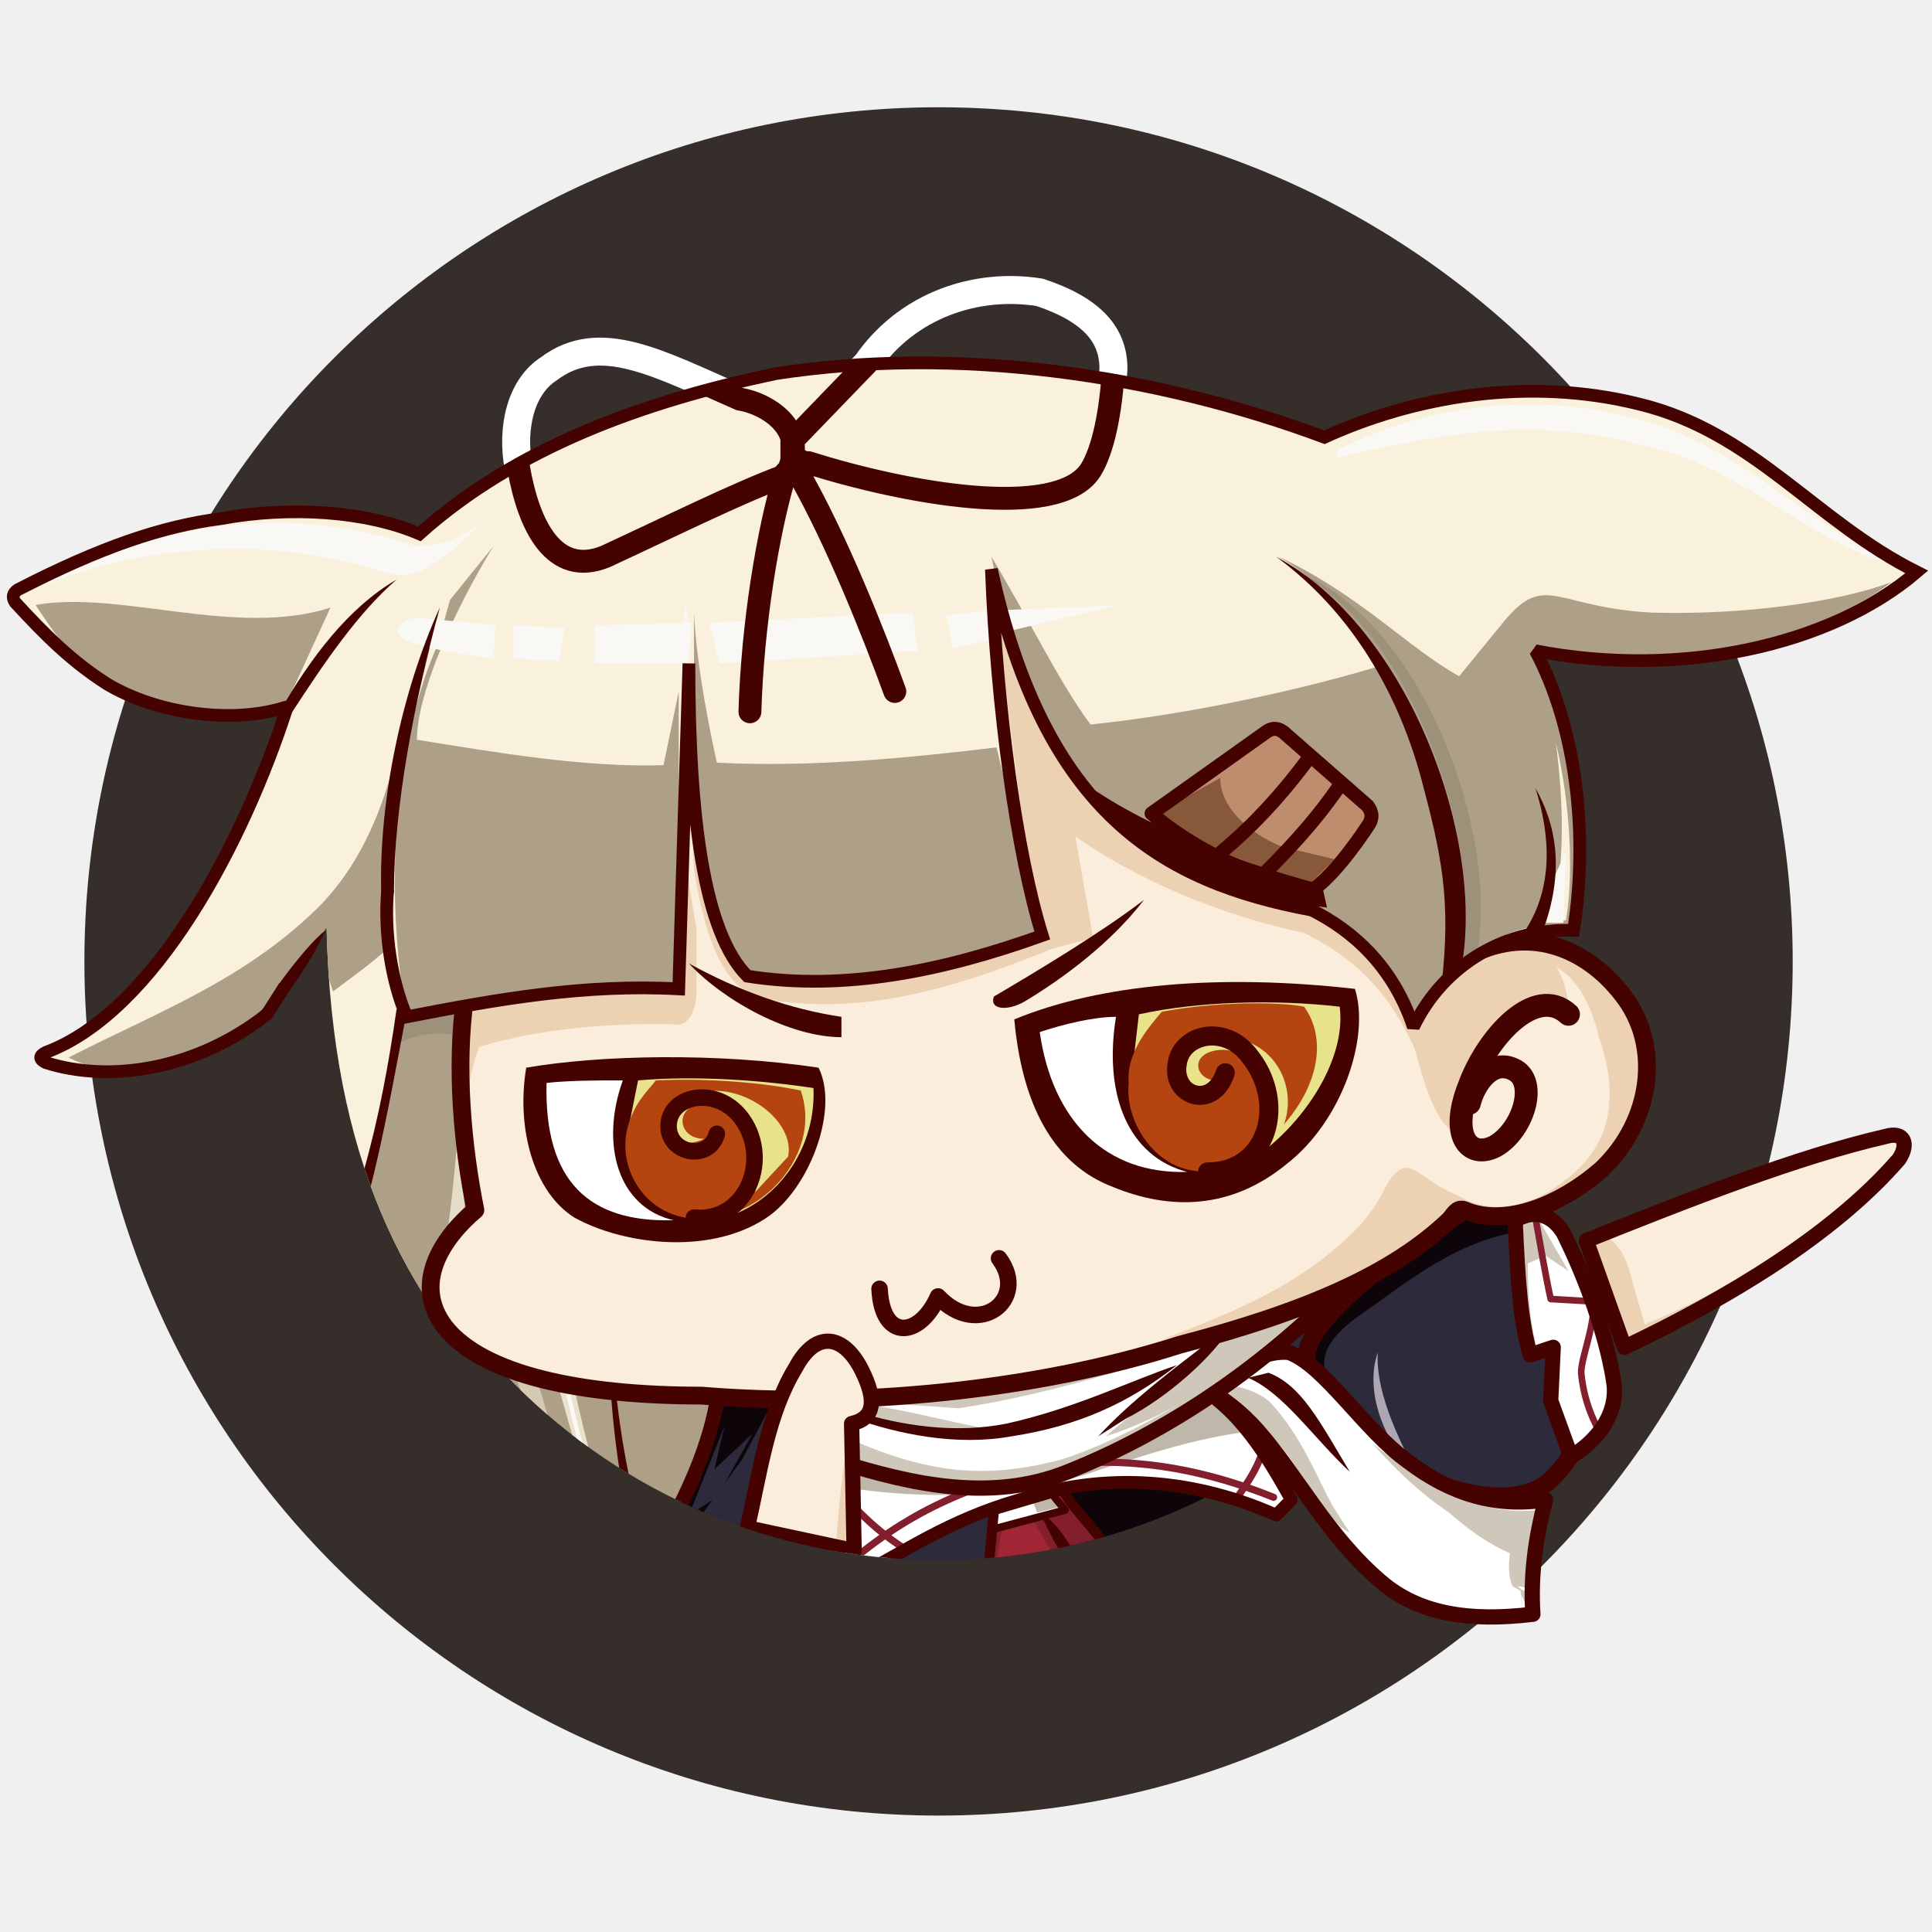
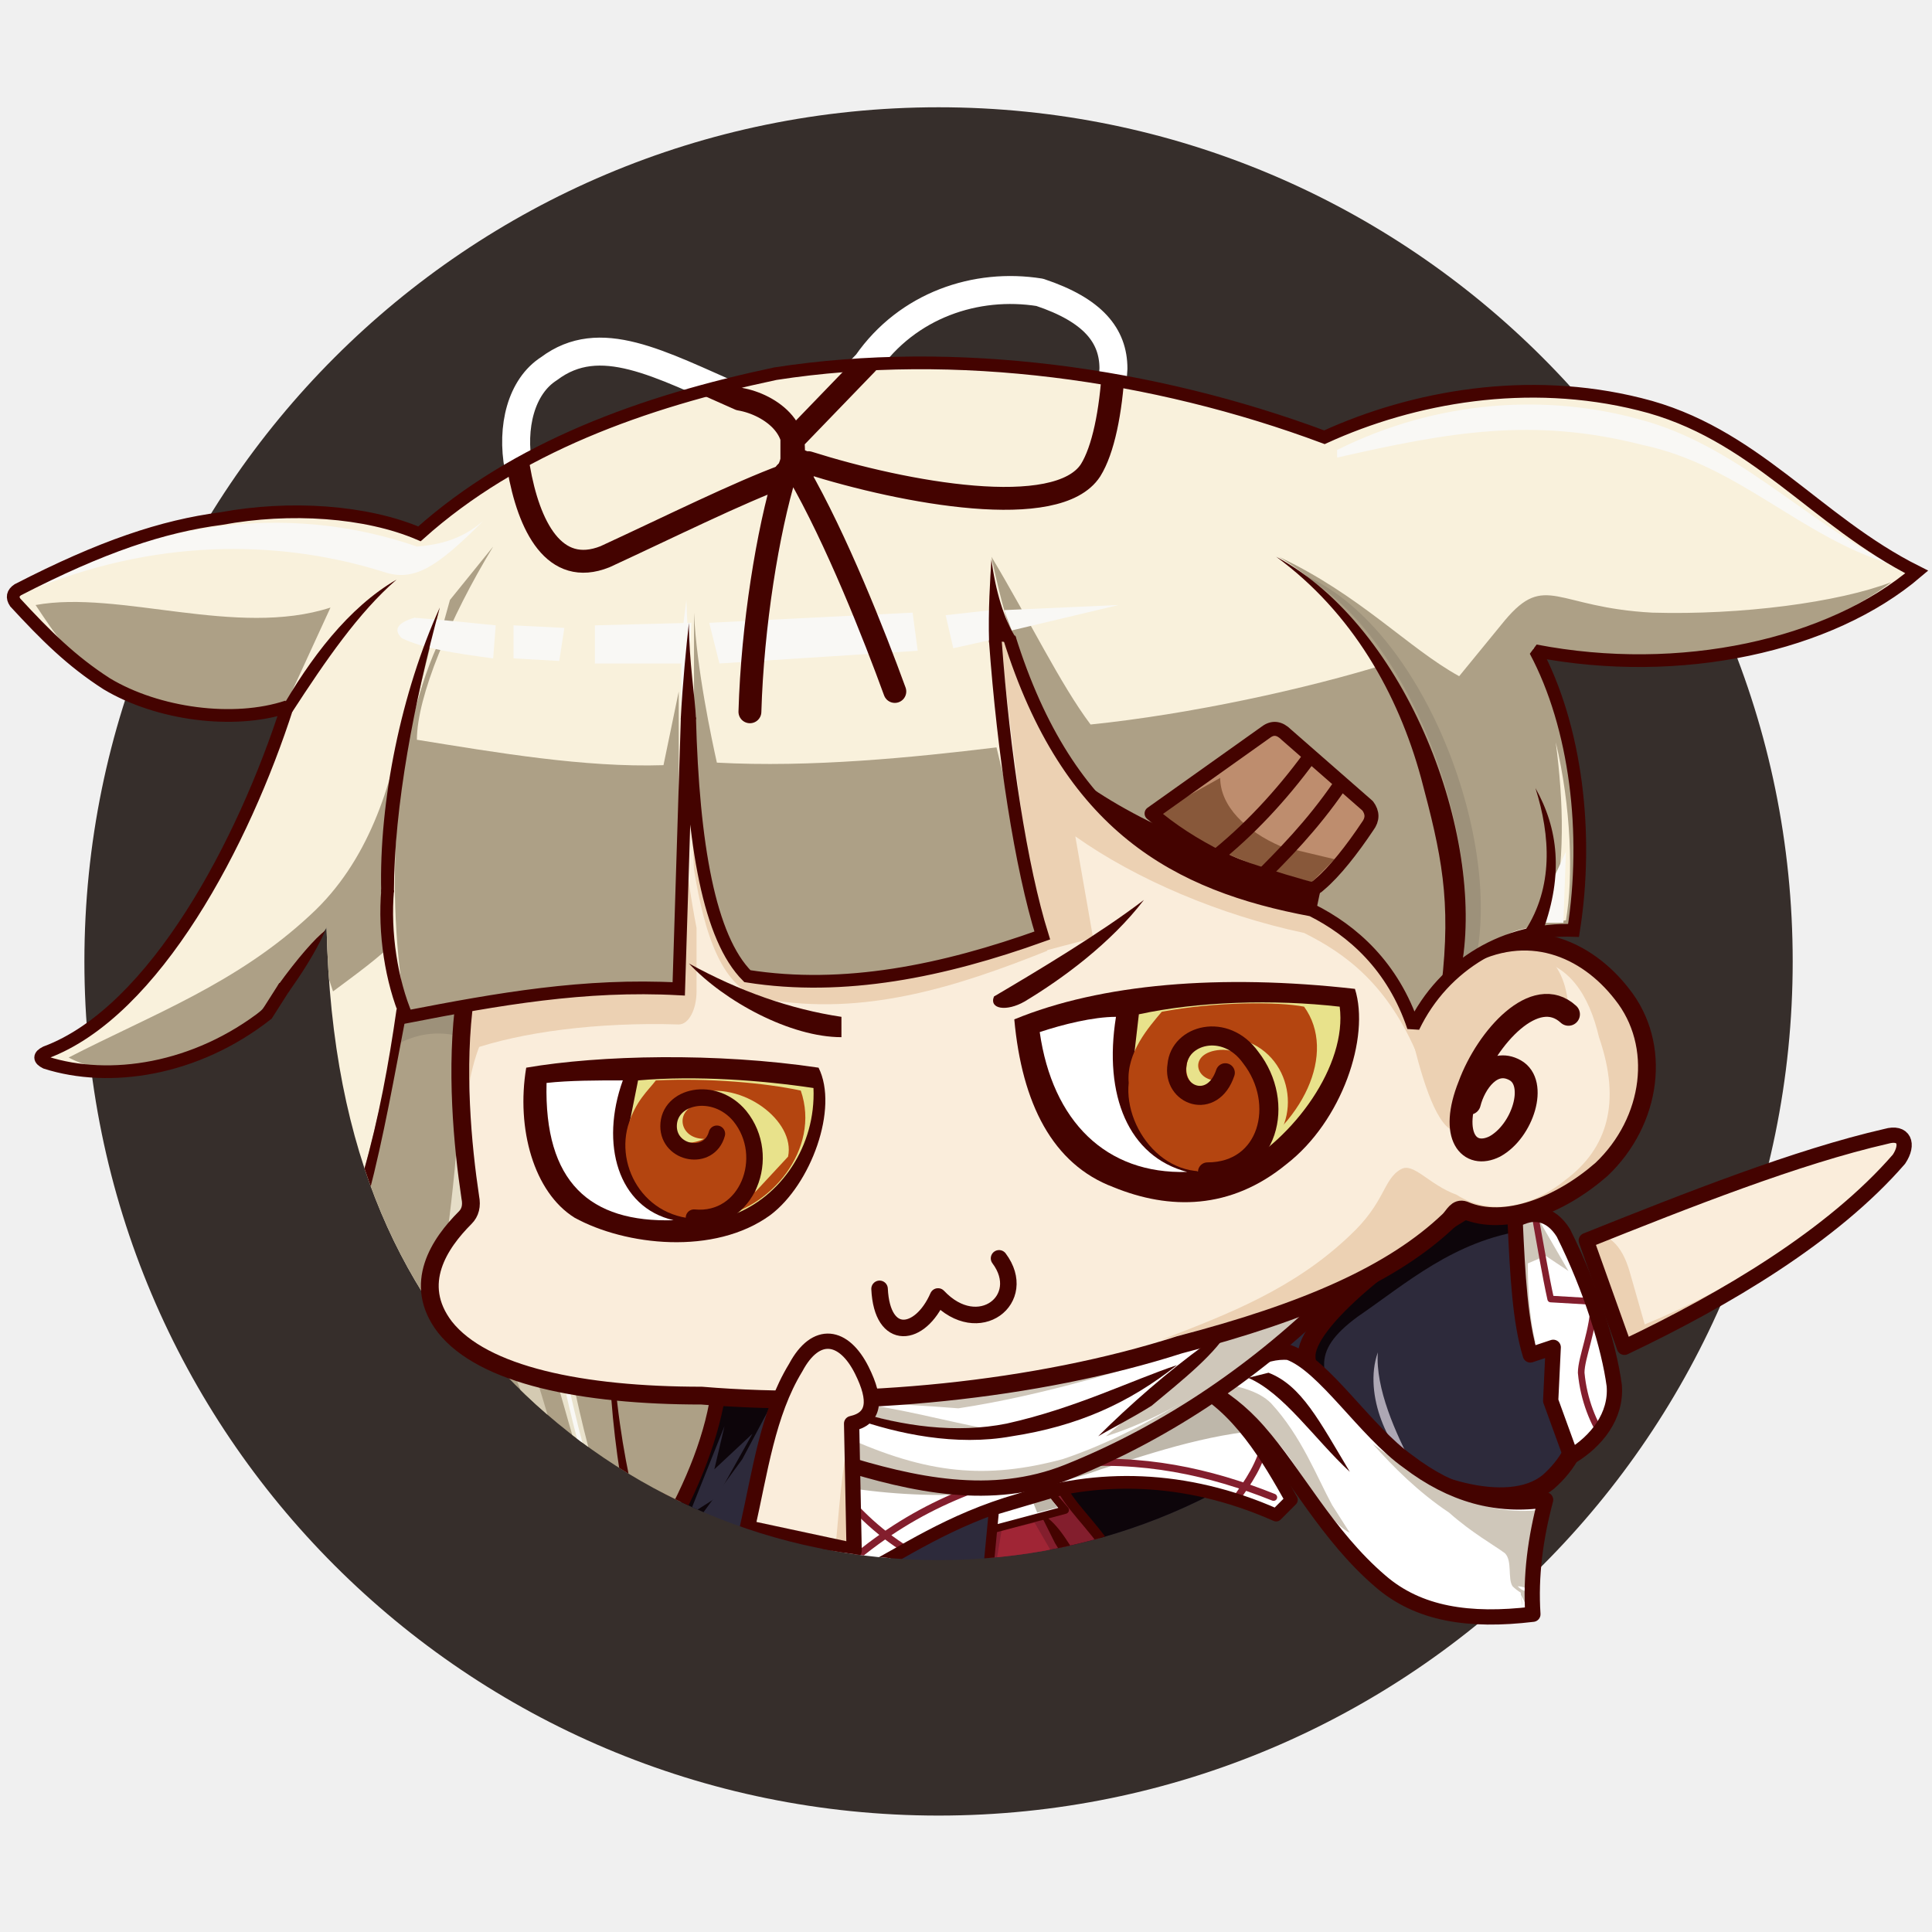
<svg xmlns="http://www.w3.org/2000/svg" viewBox="0 0 760 760">
  <defs>
    <g id="bow-lines" fill="none" stroke-linejoin="round" stroke-linecap="round">
      <path d="M309 187C319 170 303 159 291 157C259 143 236 130 216 145C205 152 201 168 204 184C208 207 218 227 238 219C264 207 290 194 309 187ZM313 172L341 143C357 120 384 111 409 115C430 122 438 132 438 145C437 162 434 177 429 185C416 205 356 194 318 182" />
      <path d="M309 186C302 209 296 246 295 280M314 186C329 212 344 250 352 272" />
    </g>
    <mask id="bow-on-dark-frame" maskUnits="userSpaceOnUse" x="0" y="0" width="760" height="760">
      <rect width="760" height="760" fill="#000" />
      <circle cx="369.2" cy="378.2" r="336" fill="#fff" />
      <use href="#hair-silhouette" fill="#000" stroke="#000" stroke-width="5" stroke-linejoin="round" />
    </mask>
-     <path id="hair-contour" d="M112 388L105 399C77 421 43 426 18 418Q14 416 18 414C61 398 96 331 113 278C92 285 62 281 42 269C28 260 18 250 6 237Q4 234 7 232C40 215 64 207 87 204C114 199 144 201 165 210C203 176 253 158 305 147C376 136 454 147 521 172C556 156 601 148 645 159C690 170 714 205 754 225C720 254 661 267 604 256C620 286 625 328 619 366C593 365 568 379 556 404C548 380 532 366 516 358C457 347 411 320 390 224C392 278 400 336 410 368C371 382 332 390 294 384C277 367 271 322 271 261L267 389C230 387 196 393 160 400C154 386 151 367 152.5 350" />
+     <path id="hair-contour" d="M112 388L105 399C77 421 43 426 18 418Q14 416 18 414C61 398 96 331 113 278C92 285 62 281 42 269C28 260 18 250 6 237Q4 234 7 232C40 215 64 207 87 204C114 199 144 201 165 210C203 176 253 158 305 147C376 136 454 147 521 172C556 156 601 148 645 159C690 170 714 205 754 225C720 254 661 267 604 256C620 286 625 328 619 366C593 365 568 379 556 404C548 380 532 366 516 358C462.9 348.1 420.33 325.24 397.038 250.783M391.521 251.739C394.778 296.969 401.7 341.44 410 368C371 382 332 390 294 384C279.04 369.04 272.598 332.397 271.268 282.248M270.34 282L267 389C230 387 196 393 160 400C154 386 151 367 152.5 350" />
    <clipPath id="rear-hair-paint">
      <path d="M131 300C121 408 140 474 176 523L206 541L209 419L210 280Z" />
    </clipPath>
    <path id="sleeve-fabric-silhouette" d="M580 474C597 470 604 480 609 493L619 529C626 549 625 569 609 583C593 596 558 584 543 571C528 558 514 542 514 534C513 520 550 491 580 474Z" />
    <clipPath id="sleeve-fabric-paint">
      <use href="#sleeve-fabric-silhouette" />
    </clipPath>
    <path id="torso-silhouette" d="M284 540C385 551 457 515 553 482L597 562L533 649L285 671L262 593Z" />
    <clipPath id="torso-paint">
      <use href="#torso-silhouette" />
    </clipPath>
    <path id="necktie-silhouette" d="M391 594L418 586C423 595 433 603 439 615L411 643L387 636Z" />
    <clipPath id="necktie-paint">
      <use href="#necktie-silhouette" />
    </clipPath>
    <path id="sailor-collar-silhouette" d="M327 564C367 575 407 574 443 558L468 544C487 553 499 574 508 590L502 596C466 580 431 580 401 590C373 598 355 611 339 619L326 609Z" />
    <clipPath id="sailor-collar-paint">
      <use href="#sailor-collar-silhouette" />
    </clipPath>
    <path id="raised-arm-silhouette" d="M624 488C664 472 707 455 742 447C749 445 751 450 747 456C721 486 679 511 639 530Z" />
    <clipPath id="raised-arm-paint">
      <use href="#raised-arm-silhouette" />
    </clipPath>
    <path id="sleeve-cuff-silhouette" d="M596 480C603 476 610 477 615 485C626 507 633 530 635 545C636 557 628 567 618 573L610 551L611 530L602 533C598 520 597 502 596 480Z" />
    <clipPath id="sleeve-cuff-paint">
      <use href="#sleeve-cuff-silhouette" />
    </clipPath>
    <path id="scarf-tail-silhouette" d="M474 546C486 538 497 531 507 532C521 537 537 563 554 575C571 588 589 593 608 590C604 605 602 620 603 635C578 638 558 635 543 622C522 604 510 580 495 563C488 555 481 550 474 546Z" />
    <clipPath id="scarf-tail-paint">
      <use href="#scarf-tail-silhouette" />
    </clipPath>
    <path id="neck-scarf-silhouette" d="M330 544C381 548 449 529 502 515L526 508C496 538 460 563 420 579C390 591 359 584 330 575Z" />
    <clipPath id="neck-scarf-paint">
      <use href="#neck-scarf-silhouette" />
    </clipPath>
    <path id="hair-silhouette" d="M7 232C40 215 64 207 87 204C114 199 144 201 165 210C203 176 253 158 305 147C376 136 454 147 521 172C556 156 601 148 645 159C690 170 714 205 754 225C720 254 661 267 604 256C620 286 625 328 619 366C593 365 568 379 556 404C548 380 532 366 516 358C457 347 411 320 390 224C392 278 400 336 410 368C371 382 332 390 294 384C277 367 271 322 271 261L267 389C230 387 196 393 160 400C151 377 149 346 154 308C138 353 112 393 83 414C61 423 40 423 18 418Q14 416 18 414C61 398 96 331 113 278C92 285 62 281 42 269C28 260 18 250 6 237Q4 234 7 232Z" />
    <clipPath id="hair-paint">
      <use href="#hair-silhouette" />
    </clipPath>
    <path id="hair-clip-silhouette" d="M453 320L498 288Q502 285 506 289L538 317Q541 321 538 325C532 334 525 343 519 348Q516 351 512 349C490 344 468 333 453 320Z" />
    <clipPath id="hair-clip-paint">
      <use href="#hair-clip-silhouette" />
    </clipPath>
    <path id="finger-silhouette" d="M294 601C299 579 302 556 313 538C321 523 332 525 339 539C345 551 344 558 335 560L336 610Z" />
    <clipPath id="finger-paint">
      <use href="#finger-silhouette" />
    </clipPath>
-     <path id="face-silhouette" d="M180 260C255 190 395 185 490 240C530 274 555 345 576 377C601 363 624 373 638 391C654 411 650 441 630 460C614 474 592 483 576 476C573 475 572 478 570 480C548 501 514 516 464 529C408 547 336 554 276 549C229 549 190 541 175 522C162 505 174 487 187 476C182 451 179 420 183 392Z" />
+     <path id="face-silhouette" d="M180 260C255 190 395 185 490 240C530 274 555 345 576 377C601 363 624 373 638 391C654 411 650 441 630 460C614 474 592 483 576 476C573 475 572 478 570 480C548 501 514 516 464 529C408 547 336 554 276 549C229 549 190 541 175 522C162 505 173 489 183 479Q186 476 185 471C182 451 179 420 183 392Z" />
    <clipPath id="portrait-opening">
      <circle cx="369.2" cy="378.2" r="235.5" />
    </clipPath>
    <clipPath id="collar-opening">
      <circle cx="369.2" cy="378.2" r="235.5" />
      <path d="M430 500H515V600H490L430 570Z" />
    </clipPath>
    <clipPath id="face-area">
      <use href="#face-silhouette" />
    </clipPath>
  </defs>
  <g id="circular-frame">
    <circle cx="369.2" cy="378.2" r="336" fill="#362e2b" />
  </g>
  <g id="character" stroke="#440300" stroke-linejoin="round" stroke-linecap="round">
    <g id="uniform">
      <g id="torso" clip-path="url(#portrait-opening)">
        <use href="#torso-silhouette" fill="#2d2a3b" stroke="none" />
        <g clip-path="url(#torso-paint)">
          <path fill="#0d050a" stroke="none" d="M285 545L308 544L292 574L273 600L267 591ZM396 587L497 575L502 595L418 619Z" />
          <path fill="#2d2a3b" stroke="none" d="M285 561L281 578L296 564L282 589L271 596Z" />
          <g id="necktie">
            <use href="#necktie-silhouette" fill="#831e2d" stroke="none" />
            <g clip-path="url(#necktie-paint)">
              <path fill="#a02535" stroke="none" d="M394 602L407 599L418 618L397 632L389 632Z" />
              <path fill="#440300" stroke="none" d="M409 595C418 600 421 610 427 616L423 620L415 607Z" />
              <path fill="#fff" stroke-width="3" d="M390 592L413 587L419 594L389 602Z" />
              <path fill="#beb7aa" stroke="none" d="M406 590L413 589L416 593L408 595Z" />
            </g>
            <use href="#necktie-silhouette" fill="none" stroke="#440300" stroke-width="4" />
          </g>
        </g>
        <use href="#torso-silhouette" fill="none" stroke="#440300" stroke-width="7" />
      </g>
      <g id="sailor-collar" clip-path="url(#collar-opening)">
        <use href="#sailor-collar-silhouette" fill="#fff" stroke="none" />
        <g clip-path="url(#sailor-collar-paint)">
          <path id="scarf-on-collar-shadow" fill="#beb7aa" stroke="none" d="M330 567C365 579 404 578 436 565L468 548L505 562C478 563 455 571 433 578C406 588 369 591 332 585Z" />
          <path fill="none" stroke="#831e2d" stroke-width="2.8" d="M331 587C341 599 351 607 364 614M335 614C361 592 388 582 419 576C449 573 476 579 501 589M498 566C496 576 491 583 486 590" />
        </g>
        <use href="#sailor-collar-silhouette" fill="none" stroke="#440300" stroke-width="5" />
      </g>
      <g id="raised-arm">
        <use href="#raised-arm-silhouette" fill="#faeddb" stroke="none" />
        <g clip-path="url(#raised-arm-paint)">
          <path fill="#ecd1b3" stroke="none" d="M621 484C633 484 638 490 641 500L647 521C681 507 718 484 746 458C726 484 681 514 637 533Z" />
        </g>
        <use href="#raised-arm-silhouette" fill="none" stroke="#440300" stroke-width="6" />
      </g>
      <g id="right-sleeve">
        <g id="sleeve-fabric">
          <use href="#sleeve-fabric-silhouette" fill="#2d2a3b" stroke="none" />
          <g clip-path="url(#sleeve-fabric-paint)">
            <path fill="#0d050a" stroke="none" d="M577 479L595 476L600 484C572 488 553 505 534 518C515 532 519 541 531 559C516 546 508 537 514 529C532 507 555 490 577 479Z" />
            <path fill="#ada7b4" stroke="none" d="M542 532C536 549 547 571 556 577C549 564 541 546 542 532Z" />
          </g>
          <use href="#sleeve-fabric-silhouette" fill="none" stroke="#440300" stroke-width="7" />
        </g>
        <g id="sleeve-cuff">
          <use href="#sleeve-cuff-silhouette" fill="#fff" stroke="none" />
          <g clip-path="url(#sleeve-cuff-paint)">
            <path fill="#cfc7ba" stroke="none" d="M597 481L606 481L617 500L608 494L601 497C601 509 602 520 604 528L600 530Z" />
            <path fill="none" stroke="#831e2d" stroke-width="2.6" d="M604 479C606 490 608 502 610 511L627 512C627 523 622 534 622 540C623 551 627 560 631 566" />
          </g>
          <use href="#sleeve-cuff-silhouette" fill="none" stroke="#440300" stroke-width="6" />
        </g>
      </g>
      <g id="scarf-tail">
        <use href="#scarf-tail-silhouette" fill="#fff" stroke="none" />
        <g clip-path="url(#scarf-tail-paint)">
          <path id="scarf-tail-root-shadow" fill="#cfc7ba" stroke="none" d="M474 543C487 545 495 547 500 552C512 565 518 581 524 592L531 603C525 600 519 591 511 579C501 563 489 553 477 549Z" />
-           <path id="sleeve-on-scarf-shadow" fill="#cfc7ba" stroke="none" d="M540 568C548 577 558 587 570 595C579 603 587 608 594 611C593 617 594 622 595 624L602 628L605 594C579 597 556 580 540 568Z" />
+           <path id="sleeve-on-scarf-shadow" fill="#cfc7ba" stroke="none" d="M540 568C548 577 558 587 570 595C579 603 588 608 592 611C595 614 593 621 595 624Q598 627 602 628L605 594C579 597 556 580 540 568Z" />
          <path id="scarf-tip-turnback" fill="#cfc7ba" stroke="none" d="M598 615C598 622 598 628 599 633L606 634L607 605Z" />
          <path id="scarf-tip-fold-shade" fill="#beb7aa" stroke="none" d="M604 615C601 622 602 628 601 634L606 634L607 611Z" />
          <path id="scarf-tip-open-crease" fill="#fff" stroke="none" d="M597 624C599 624 601 625 603 626C600 626 599 626 597 624ZM598 627C599 630 599 632 598 633L602 633C600 632 600 630 598 627Z" />
          <path id="scarf-tail-crease" fill="#440300" stroke="none" d="M491 542C505 548 517 566 531 579C519 559 512 545 499 540Z" />
        </g>
        <use href="#scarf-tail-silhouette" fill="none" stroke="#440300" stroke-width="6" />
      </g>
      <g id="neck-scarf">
        <use href="#neck-scarf-silhouette" fill="#fff" stroke="none" />
        <g clip-path="url(#neck-scarf-paint)">
          <path id="chin-cast-shadow" fill="#cfc7ba" stroke="none" d="M327 541C374 548 433 534 491 518L478 527C447 538 410 549 377 554C364 553 350 552 337 552C354 554 372 559 388 562L383 565C361 562 340 557 327 552Z" />
          <path fill="#cfc7ba" stroke="none" d="M332 565C365 580 388 582 418 574C454 562 490 536 519 515C489 547 450 572 420 582C390 593 358 582 332 576Z" />
          <path fill="#fff" stroke="none" d="M333 560C358 569 381 574 404 568C442 555 479 531 510 518C480 542 451 560 419 572C388 582 359 573 333 565Z" />
          <path id="neck-scarf-diagonal-shadow" fill="#cfc7ba" stroke="none" d="M484 522L518 514C496 533 464 556 435 565C453 550 472 532 484 522Z" />
          <path id="neck-scarf-crease" fill="#440300" stroke="none" d="M336 555C355 561 376 564 396 560C423 554 445 543 463 537C444 552 424 561 398 565C376 569 353 564 336 558Z" />
-           <path id="neck-scarf-diagonal-crease" fill="#440300" stroke="none" d="M432 565C445 551 461 539 474 529L484 522C478 533 459 550 443 558Z" />
+           <path id="neck-scarf-diagonal-crease" fill="#440300" stroke="none" d="M432 565C444 553 460 539 474 529L484 522C479 532 465 543 453 553C445 558 437 562 432 565Z" />
          <path fill="none" stroke-width="5" d="M330 575C359 584 390 591 420 579C460 563 496 538 526 508" />
        </g>
        <use href="#neck-scarf-silhouette" fill="none" stroke="#440300" stroke-width="6" />
      </g>
    </g>
    <g id="rear-hair" stroke="none">
      <path fill="#f9f1dc" d="M131 300C121 408 140 474 176 523L206 541L209 419L210 280Z" />
      <g clip-path="url(#rear-hair-paint)">
        <path id="side-tuft-cast-shadow" fill="#ada086" d="M131 300L160 280L158 368C149 377 139 384 131 390L124 369Z" />
        <path fill="#ada086" d="M158 398C153 418 149 440 143 461C149 487 159 509 177 526L190 526L190 480C183 453 180 422 183 394Z" />
        <path id="rear-lock-turning-plane" fill="#e5ddc7" d="M181 431C180 451 178 470 176 485L183 478C182 461 180 445 181 431Z" />
        <path id="rear-lock-contact-shadow" fill="#9d917a" d="M159 397C168 394 178 393 184 394L182 408C172 405 163 407 156 411Z" />
        <path id="left-rear-lock-seam" fill="#440300" d="M156 397C153 418 149 440 143 461L145 470C151 447 155 424 160 398Z" />
      </g>
      <g id="lower-hair-locks" clip-path="url(#portrait-opening)">
        <path fill="#ada086" d="M186 520C216 540 259 547 282 545L258 623L207 595Z" />
        <path fill="#d4cab2" d="M199 532L209 536C215 554 219 570 224 584L219 583C211 564 205 547 199 532Z" />
        <path fill="#e9e2cc" d="M218 540L225 542C229 560 233 578 240 596L235 593C227 574 223 556 218 540Z" />
        <path fill="#f9f8f5" d="M221 541L223 542C227 560 231 577 237 591L235 590C228 573 225 558 221 541Z" />
        <path fill="#440300" d="M242 544C244 566 248 585 252 600L248 601C244 584 241 562 240 543Z" />
        <path id="lower-rear-lock-edge" fill="#440300" d="M280 545C278 563 270 583 259 602L263 607C275 586 283 566 286 545Z" />
      </g>
    </g>
    <g id="face">
      <use href="#face-silhouette" fill="#faeddb" stroke="none" />
      <g id="face-shading" clip-path="url(#face-area)">
        <path id="ear-under-hair-plane" fill="#ecd1b3" stroke="none" d="M553 398C568 379 588 369 607 375C614 380 617 389 617 399C600 389 583 408 578 430C575 441 573 447 569 443C562 436 557 415 553 398Z" />
        <path id="ear-shadow" fill="#ecd1b3" stroke="none" d="M559 411C566 390 584 374 602 377C617 379 625 391 629 408C638 434 632 452 616 464C600 477 584 477 573 470C562 466 556 457 551 460C544 464 545 473 531 486C509 507 483 517 457 527C511 514 552 497 573 475C593 483 615 474 630 460C650 441 654 411 638 391C624 373 601 363 576 377Z" />
        <g id="bang-cast-shadows" fill="#ecd1b3" stroke="none">
          <path d="M178 388C208 381 242 378 265 382L267 313C269 336 272 355 274 365L274 390C274 397 271 403 267 403C235 402 205 406 185 413L180 418Z" />
          <path d="M183 396C188 395 194 395 199 396C192 403 188 410 185 424C182 445 184 464 188 476L184 478C178 453 177 422 183 396Z" />
          <path id="central-bang-cast-shadow" d="M271 300C273 339 281 370 294 384C332 390 371 382 410 368L412 374C377 388 340 400 301 393C284 390 277 367 273 342Z" />
          <path id="swept-bang-cast-shadow" d="M390 224C411 320 457 347 516 358C532 366 548 380 556 404L558 416C546 387 529 375 513 367C480 360 447 346 423 329L430 369L411 374C404 344 398 290 390 224Z" />
        </g>
      </g>
      <path fill="none" stroke-width="9" d="M617 399C604 387 585 408 578 427C570 447 578 456 588 451C599 445 605 426 596 421C587 416 580 426 578 434" />
      <use href="#face-silhouette" fill="none" stroke="#440300" stroke-width="7" />
    </g>
    <g id="hair">
      <use href="#hair-silhouette" fill="#f9f1dc" stroke="none" />
      <path id="side-tuft-inner-shade" fill="#ada086" stroke="none" d="M27 416C60 399 93 387 122 360C145 339 154 309 159 282L173 239L156 308C140 353 114 393 83 414C61 423 40 423 27 416Z" />
      <g clip-path="url(#hair-paint)">
        <path fill="#ada086" stroke="none" d="M14 238C47 232 93 251 130 239L113 276C83 286 60 277 43 269C27 258 22 250 14 238Z" />
        <path fill="#ada086" stroke="none" d="M172 254L177 236L194 215C177 243 164 274 164 291C195 296 230 302 261 301L267 272L267 389C230 387 196 393 160 400C151 351 155 292 172 254Z" />
        <path fill="#ada086" stroke="none" d="M273 241C274 263 280 291 282 300C319 302 359 298 392 294L410 368C371 382 332 390 294 384C277 367 273 313 273 277Z" />
        <path fill="#ada086" stroke="none" d="M390 219C405 244 417 269 429 285C468 281 514 271 546 261C568 299 575 341 575 387L556 404C548 380 532 366 516 358C457 347 411 320 390 219Z" />
        <path id="right-rear-lock-shadow" fill="#ada086" stroke="none" d="M503 219C535 234 554 255 574 266L592 244C608 225 612 239 650 241C685 242 723 237 744 229C718 249 665 266 603 255C618 284 623 328 617 366C594 360 581 374 570 389C579 322 550 247 503 219Z" />
        <path fill="#f9f1dc" stroke="none" d="M612 292C618 317 619 345 616 362L610 363C616 340 615 315 612 292Z" />
        <path id="right-lock-contact-shadow" fill="#9d917a" stroke="none" d="M510 225C554 247 584 329 575 380L581 375C590 326 558 243 510 225Z" />
        <path fill="#f9f8f5" stroke="none" d="M15 231C65 203 118 199 164 215C177 214 184 210 190 205C172 223 163 229 151 225C113 213 65 211 15 231Z" />
        <path fill="#f9f8f5" stroke="none" d="M526 177C566 157 609 155 645 165C683 175 710 205 744 222C708 211 684 183 646 175C603 164 570 170 526 180Z" />
        <path fill="#f9f8f5" stroke="none" d="M163 243C176 244 185 245 195 246L194 259C179 257 166 255 158 251Q153 246 163 243ZM202 246L222 247L220 260L202 259ZM234 246L272 245L271 261L234 261ZM279 245L359 241L361 256L283 261ZM372 242L390 240L393 251L375 255ZM395 240L440 238L398 248Z" />
        <path fill="#f9f8f5" stroke="none" d="M268 252L270 236L271 260L268 278ZM610 348L616 335L615 363L608 363Z" />
        <path fill="#440300" stroke="none" d="M156 228C137 239 122 259 110 280L115 280C128 260 141 241 156 228ZM604 310C610 329 611 349 600 366L607 366C615 344 613 326 604 310Z" />
        <path id="right-lock-seam" fill="#440300" stroke="none" d="M502 219C532 241 550 273 559 306C567 336 571 354 567 388L575 380C584 329 554 247 502 219Z" />
      </g>
      <use href="#hair-contour" fill="none" stroke="#440300" stroke-width="5" stroke-linecap="butt" stroke-linejoin="miter" stroke-miterlimit="2" />
+       <path id="bang-tapered-tips" fill="#440300" stroke="none" d="M267.78 283C268.5 269 270 254 271 245C271 260 273.5 275 273.8 283ZM389.08 252.8C388.7 240 389.5 228 390 220C391.5 232 395 244 399.73 251L394.95 252.5L394.08 252.4Z" />
      <path id="side-lock-open-contours" fill="#440300" stroke="none" d="M149.96 351C149 315 158 272 173 239C163 276 155 317 154.96 351ZM109.28 387.7C117 377 124 369 128 366C124 375 118 384 113.48 390.3Z" />
    </g>
    <g id="hair-clip">
      <use href="#hair-clip-silhouette" fill="#be8d6e" stroke="none" />
      <g clip-path="url(#hair-clip-paint)">
        <path fill="#88583a" stroke="none" d="M455 320L480 306C480 317 490 327 504 333L525 338L516 347C491 341 470 331 455 320Z" />
        <path fill="none" stroke-width="5.5" stroke-linecap="butt" d="M515 298C504 313 491 327 477 338M527 309C516 325 505 336 494 347" />
      </g>
      <use href="#hair-clip-silhouette" fill="none" stroke="#440300" stroke-width="5.5" />
    </g>
-     <path id="clip-overlap" fill="#440300" stroke="none" d="M420 303C443 322 482 338 520 348L522 357C480 352 446 338 420 303Z" />
+     <path id="clip-overlap" fill="#440300" stroke="none" d="M420 303C443 322 482 338 520 348Q519 352 518 357C480 352 446 338 420 303Z" />
    <g id="bow" fill="none">
      <use href="#bow-lines" stroke="#440300" stroke-width="9" />
      <use href="#bow-lines" stroke="#fff" stroke-width="11" mask="url(#bow-on-dark-frame)" />
      <path fill="#440300" stroke="none" d="M307 173L321 179L320 188L307 192Z" />
    </g>
    <g id="eyebrows" fill="#440300" stroke="none">
      <path d="M271 379C291 390 311 397 331 400L331 408C311 408 285 394 271 379Z" />
      <path d="M450 354C437 371 418 385 403 394C396 398 389 397 391 392C408 382 433 367 450 354Z" />
    </g>
    <g id="eyes" stroke="none">
      <path fill="#440300" d="M207 420C236 415 282 414 322 420C330 436 319 466 303 478C281 494 246 490 226 479C210 469 203 444 207 420Z" />
      <path fill="#fff" d="M215 426C224 425 235 425 245 425C236 450 243 475 265 480C232 481 214 465 215 426Z" />
      <path fill="#e8e28b" d="M251 425C274 423 300 425 320 428C321 451 307 471 288 478C265 483 245 465 247 445Z" />
      <path fill="#b44510" d="M258 425C279 424 301 426 315 429C323 452 303 476 281 479C256 483 242 461 247 443C250 433 255 429 258 425Z" />
      <path fill="#e8e28b" d="M274 430C292 425 313 441 310 455L297 469C303 450 293 433 278 434C265 434 266 448 277 448C264 454 260 440 268 434Z" />
      <path fill="none" stroke="#440300" stroke-width="6.5" d="M273 479C294 481 304 455 291 439C281 427 263 431 263 443C263 454 279 457 282 446" />
      <path fill="#440300" d="M399 401C433 387 480 383 533 389C539 408 528 441 506 458C484 476 460 476 438 467C414 458 402 434 399 401Z" />
      <path fill="#fff" d="M409 406C418 403 430 400 439 400C434 431 444 455 467 461C435 462 414 441 409 406Z" />
      <path fill="#e8e28b" d="M448 399C471 394 501 393 527 396C530 419 509 448 486 460C463 467 443 445 445 425Z" />
      <path fill="#b44510" d="M457 398C478 394 503 394 513 396C526 414 513 443 485 458C461 469 442 445 444 426C443 414 452 404 457 398Z" />
      <path fill="#e8e28b" d="M479 408C504 407 513 433 502 448L491 456C505 433 494 412 480 413C467 414 470 426 480 425C468 434 462 419 471 412Z" />
      <path fill="none" stroke="#440300" stroke-width="7.5" d="M475 461C499 461 506 434 492 416C482 402 464 407 463 419C461 431 477 437 482 422" />
    </g>
    <path id="mouth" fill="none" stroke-width="6.5" d="M346 507C347 528 362 526 369 510C385 527 405 511 393 495" />
    <g id="finger" clip-path="url(#portrait-opening)">
      <use href="#finger-silhouette" fill="#faeddb" stroke="none" />
      <g clip-path="url(#finger-paint)">
        <path fill="#ecd1b3" stroke="none" d="M335 562C331 575 330 596 328 616L340 616L340 559Z" />
      </g>
      <use href="#finger-silhouette" fill="none" stroke="#440300" stroke-width="6" />
    </g>
  </g>
</svg>
